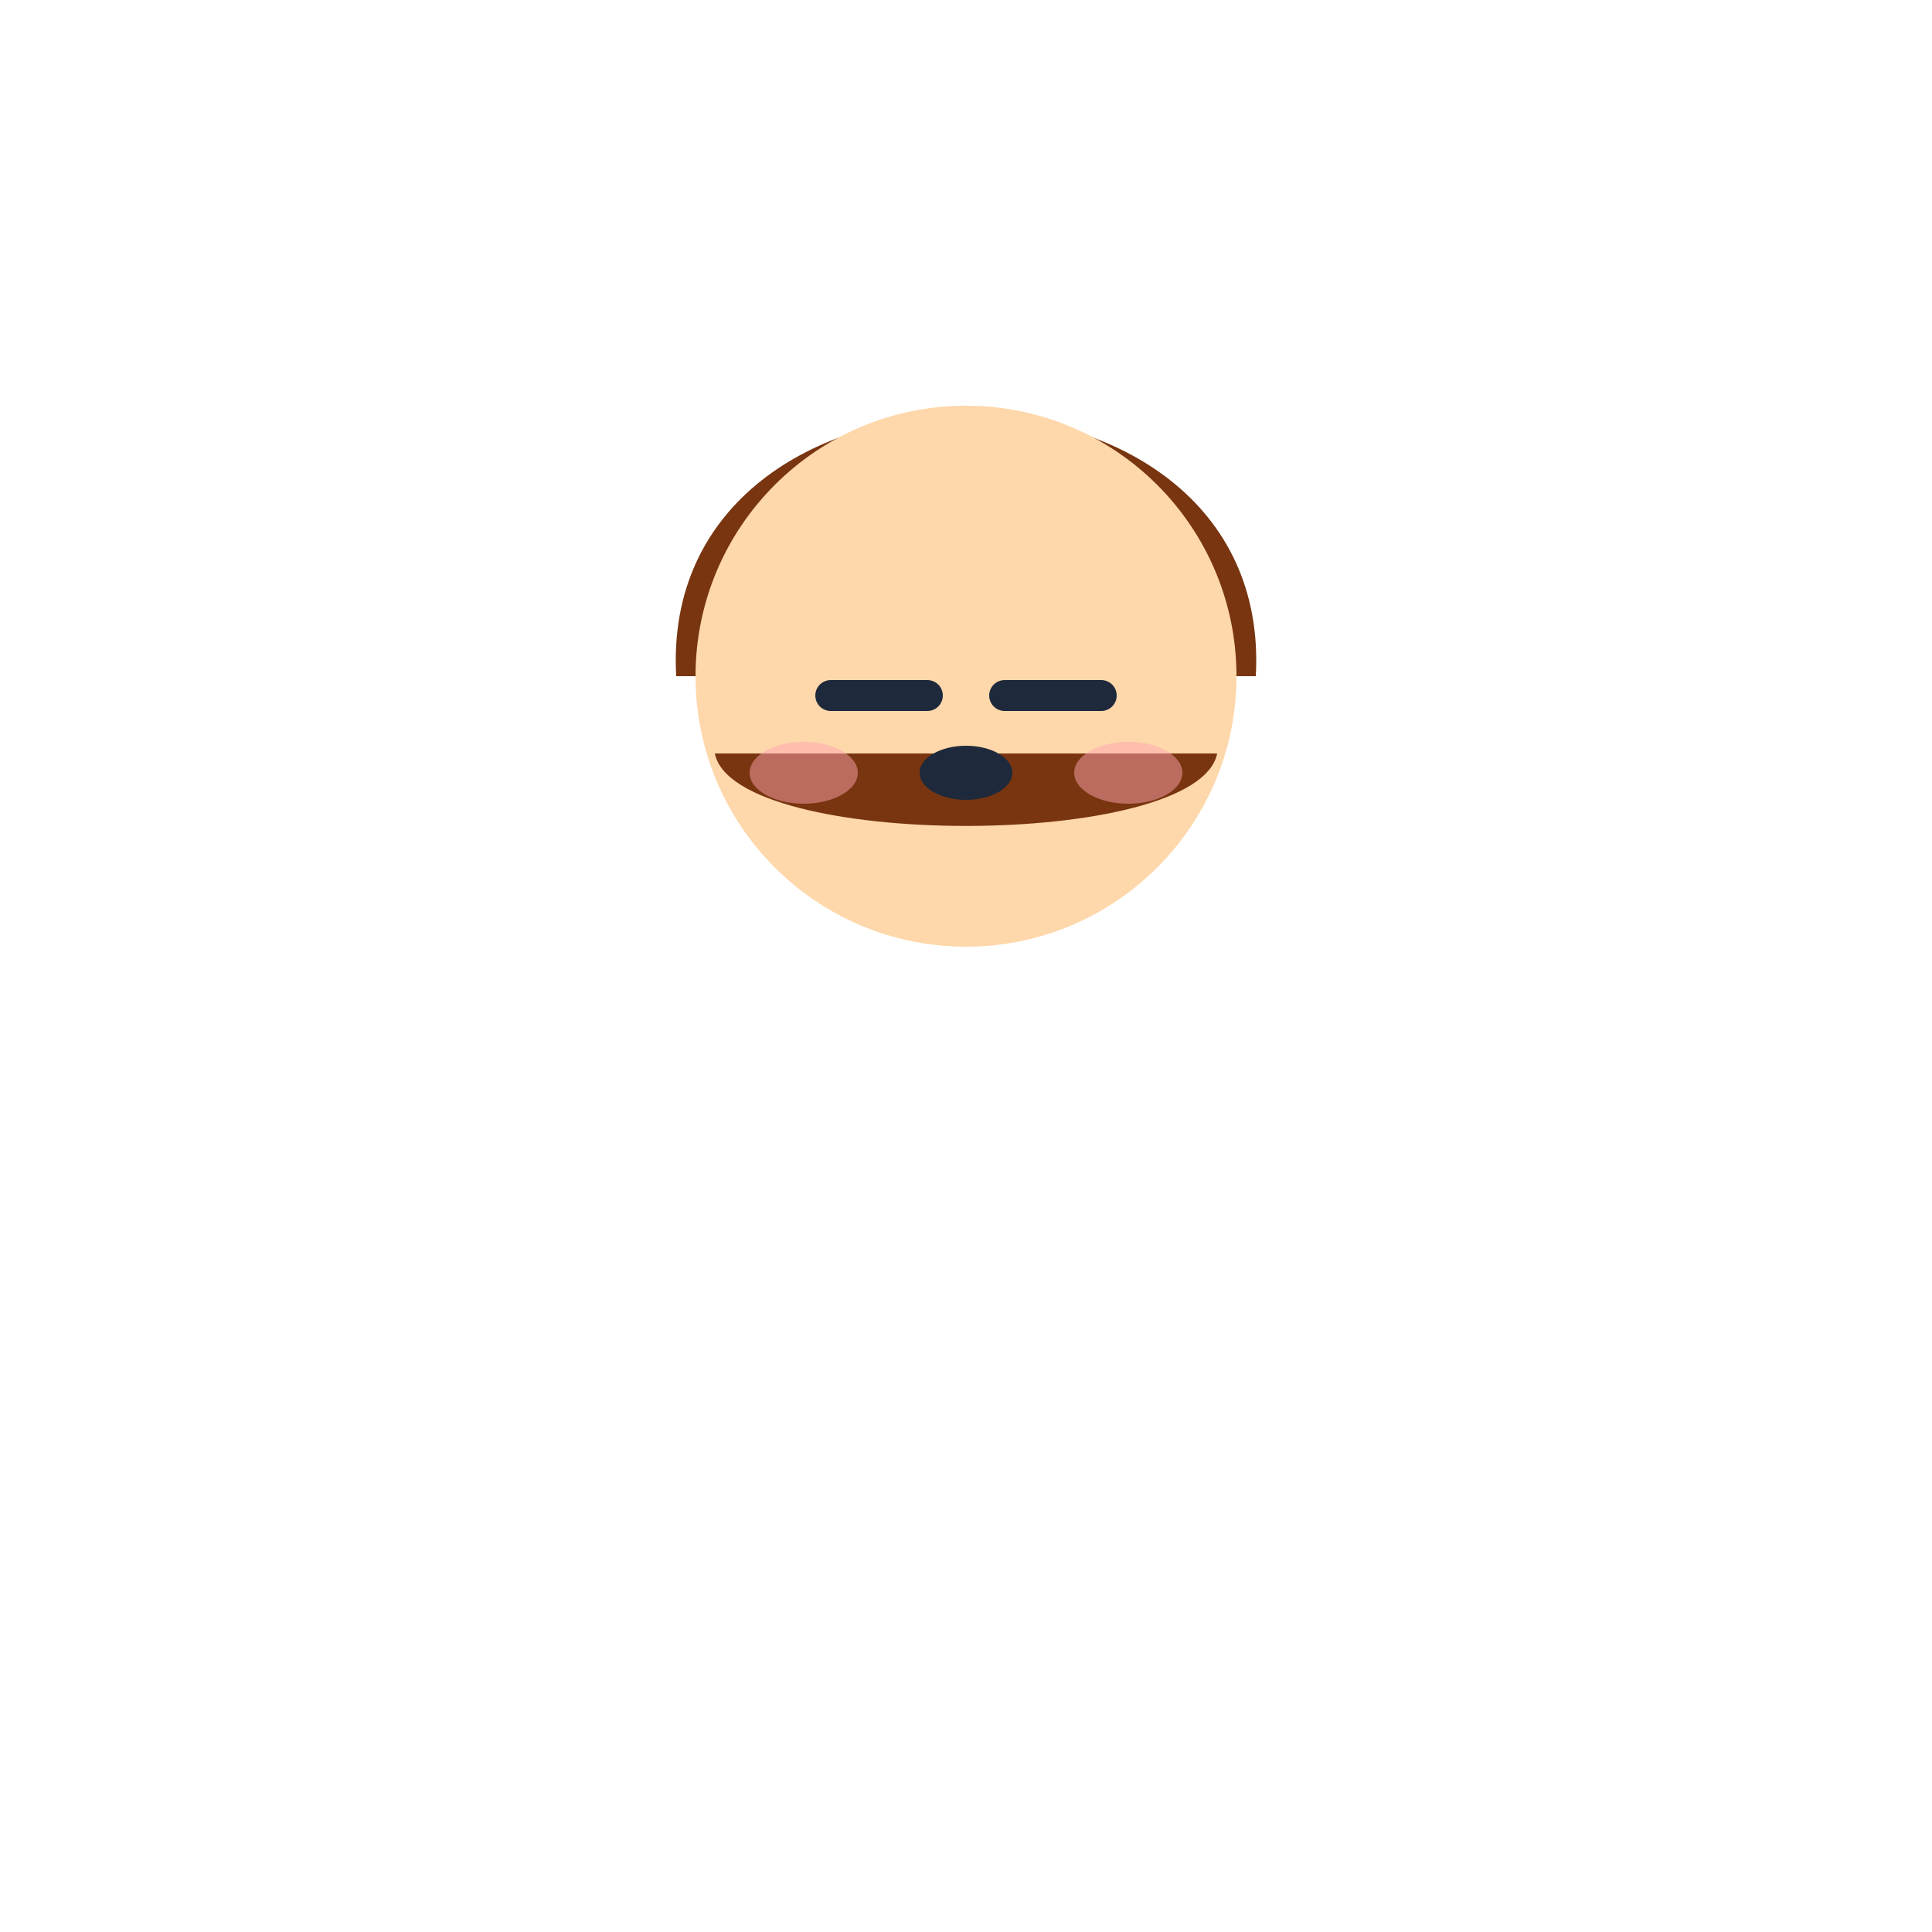
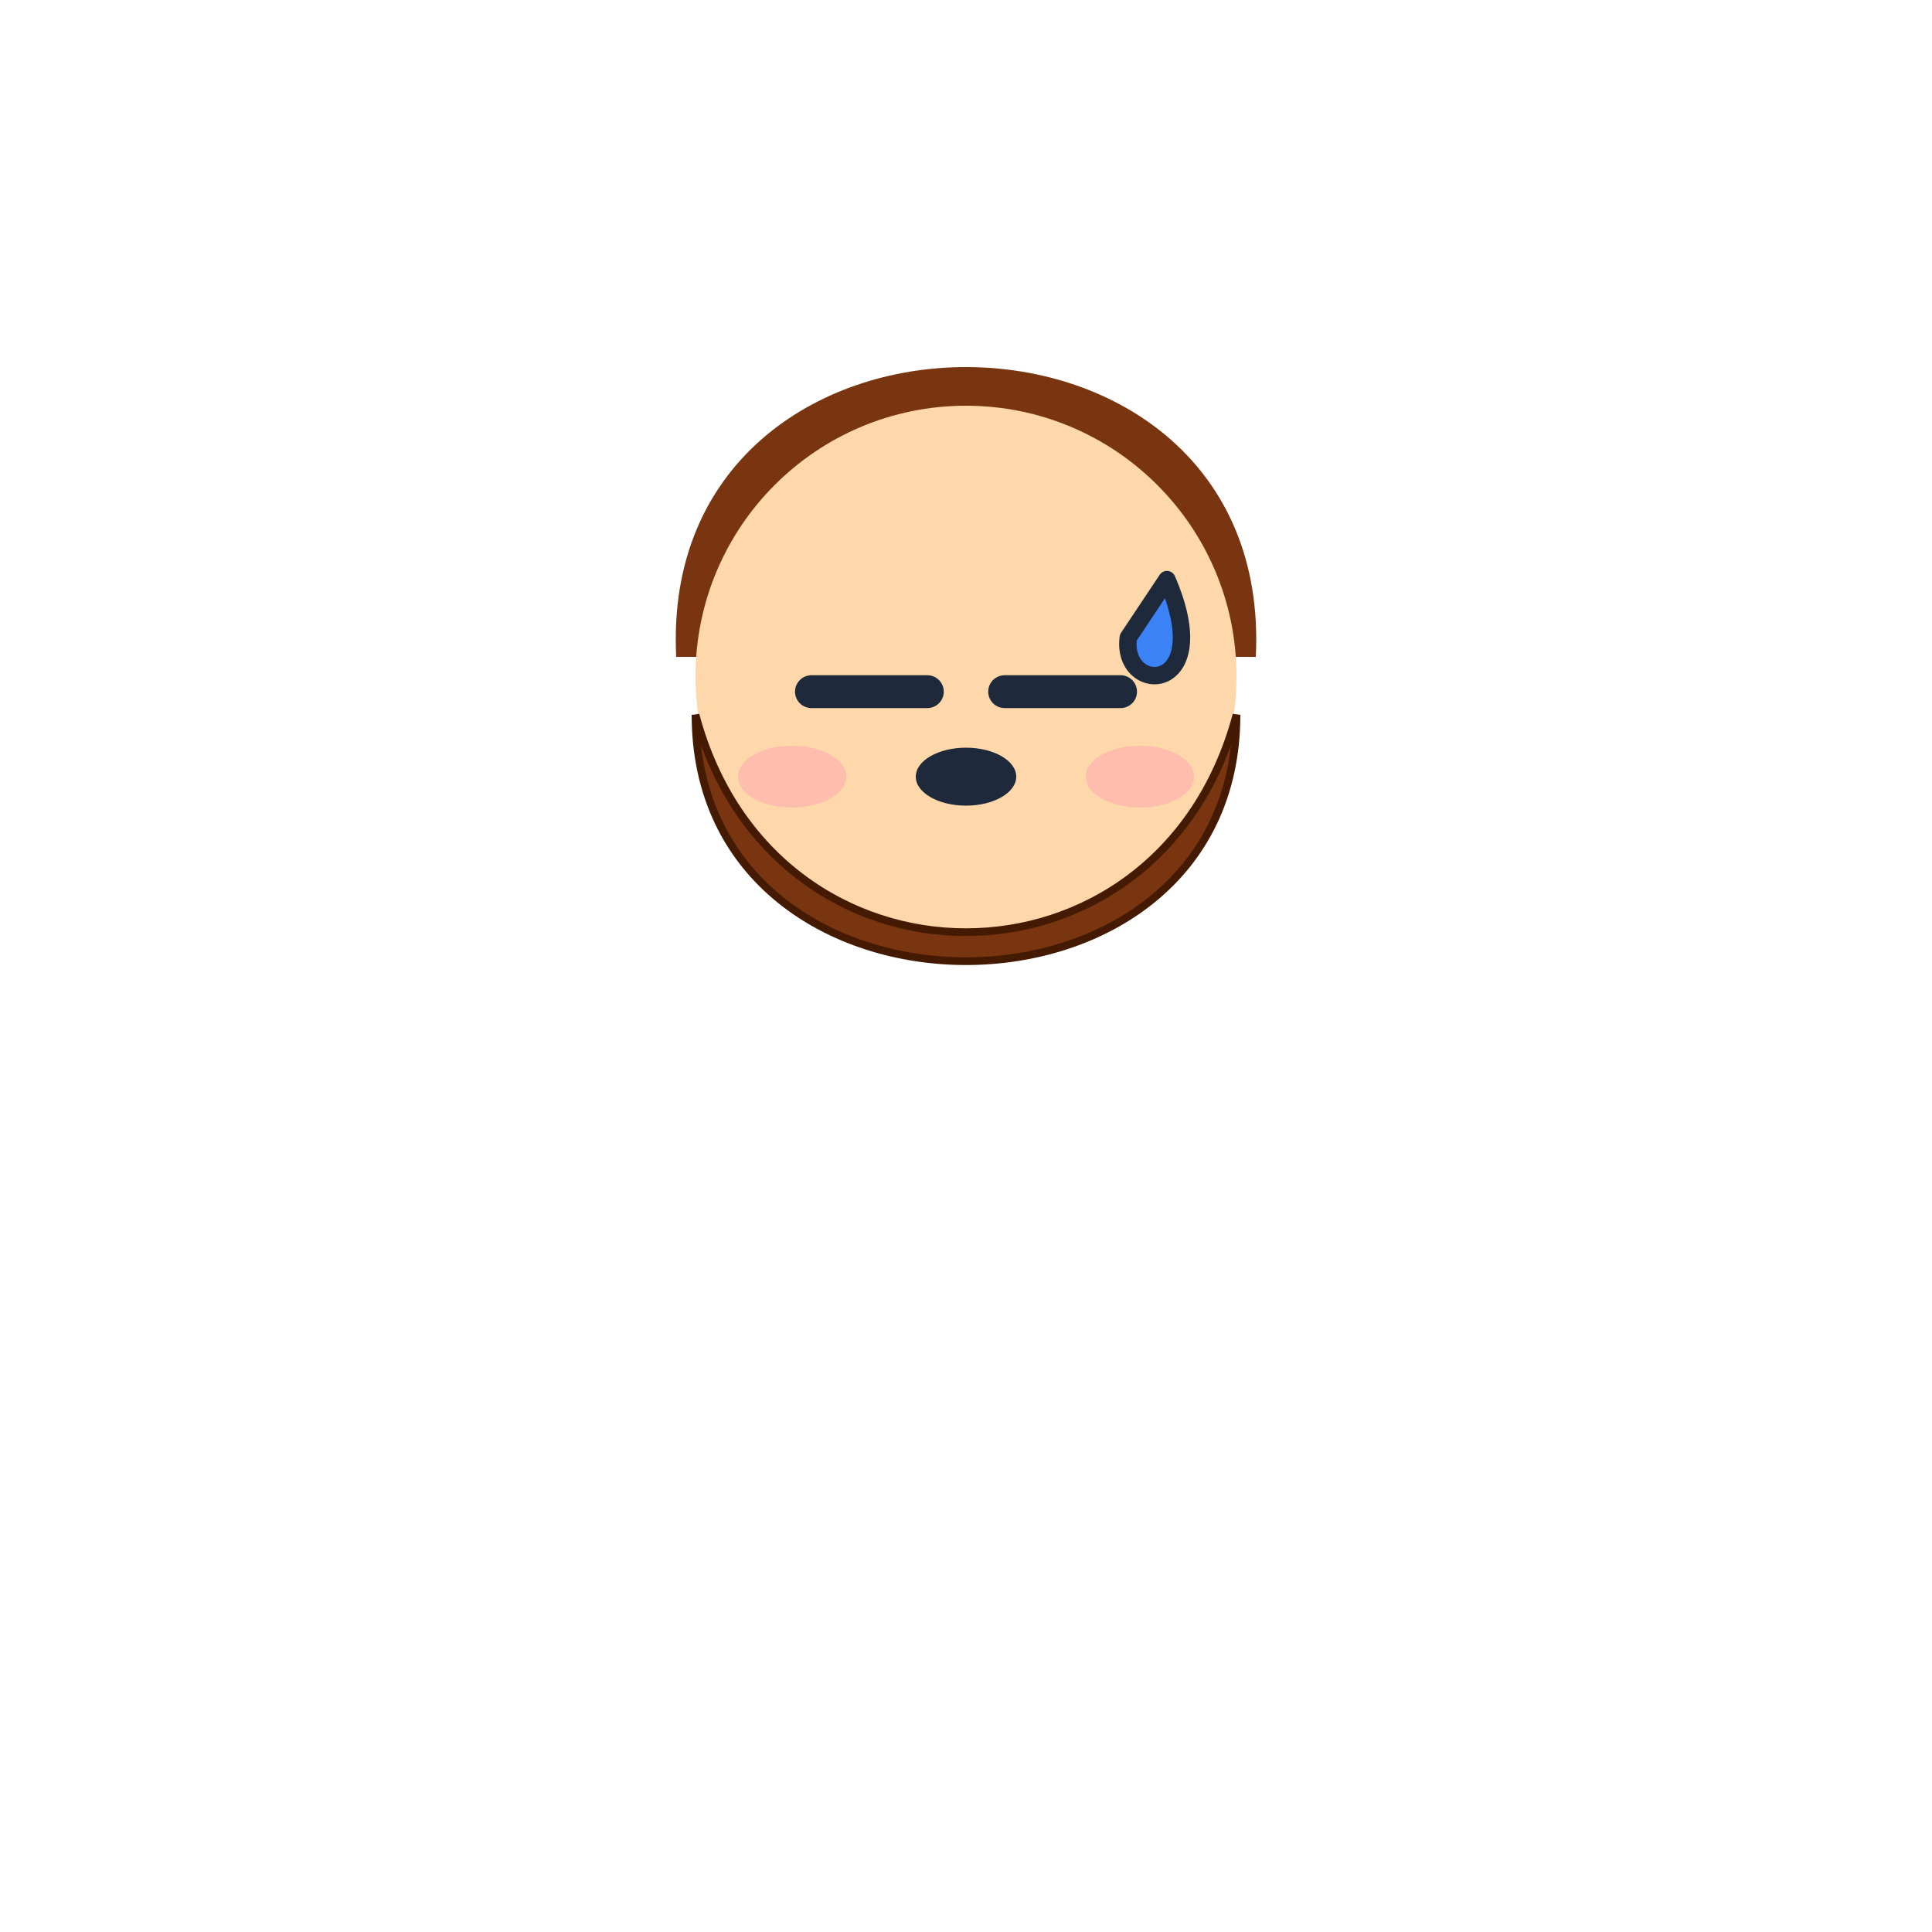
<svg xmlns="http://www.w3.org/2000/svg" viewBox="0 0 500 500">
-   <path d="M 175 175 C 170 85 330 85 325 175 Z" fill="#78350F" />
+   <path d="M 175 170 C 170 70, 330 70, 325 170 Z" fill="#78350F" />
  <circle cx="250" cy="175" r="70" fill="#FED7AA" />
-   <path d="M 185 195 C 190 220 310 220 315 195 Z" fill="#78350F" />
-   <path d="M215 180 h25" stroke="#1E293B" stroke-width="8" stroke-linecap="round" />
-   <path d="M260 180 h25" stroke="#1E293B" stroke-width="8" stroke-linecap="round" />
-   <ellipse cx="208" cy="200" rx="14" ry="8" fill="#FDA4AF" opacity="0.5" />
-   <ellipse cx="292" cy="200" rx="14" ry="8" fill="#FDA4AF" opacity="0.5" />
-   <ellipse cx="250" cy="200" rx="12" ry="7" fill="#1E293B" />
-   <path d="M300 145 Q310 175 L290 175 Z" fill="#3B82F6" stroke="#1E293B" stroke-width="4" stroke-linejoin="round" />
+   <path d="M 180 185 C 180 270, 320 270, 320 185 C 300 260, 200 260, 180 185 Z" fill="#78350F" stroke="#451A03" stroke-width="2" />
+   <path d="M210 179 L240 179" stroke="#1E293B" stroke-width="8.5" stroke-linecap="round" />
+   <path d="M260 179 L290 179" stroke="#1E293B" stroke-width="8.5" stroke-linecap="round" />
+   <ellipse cx="205" cy="201" rx="14" ry="8" fill="#FDA4AF" opacity="0.5" />
+   <ellipse cx="295" cy="201" rx="14" ry="8" fill="#FDA4AF" opacity="0.5" />
+   <ellipse cx="250" cy="201" rx="13" ry="7.5" fill="#1E293B" />
+   <path d="M302 150 C315 180, 290 180, 292 165 Z" fill="#3B82F6" stroke="#1E293B" stroke-width="4.5" stroke-linejoin="round" />
</svg>
